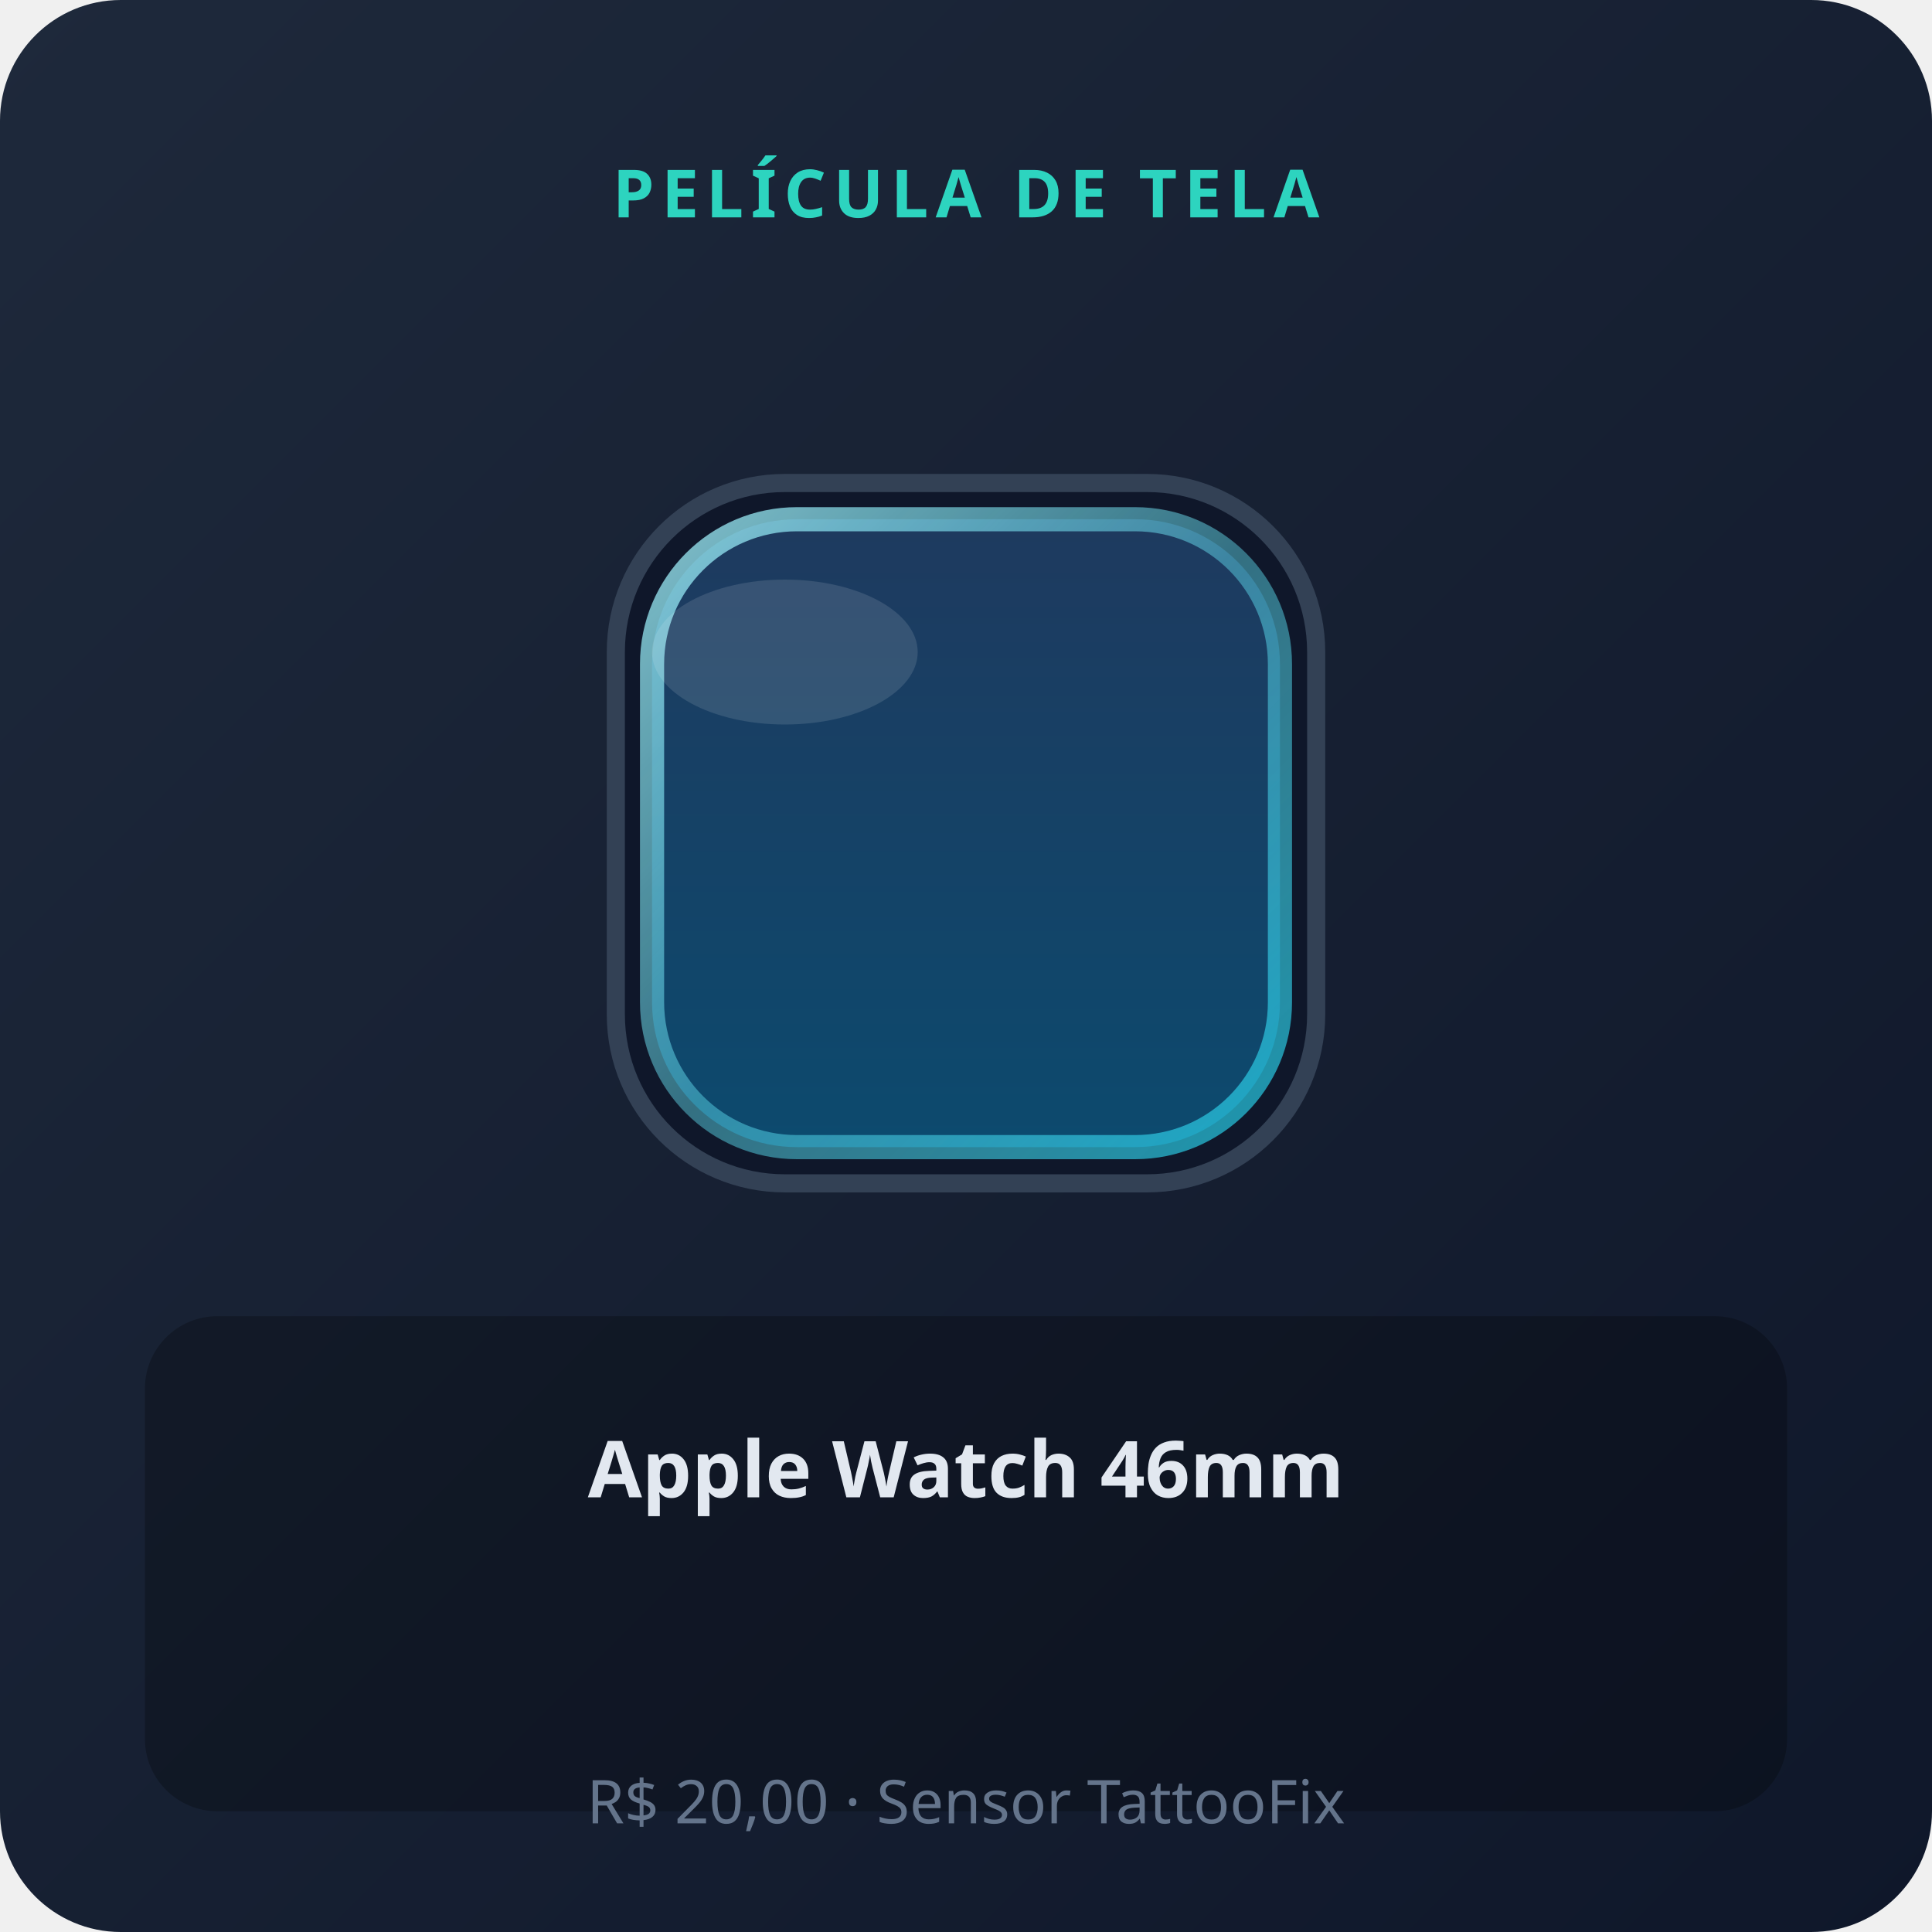
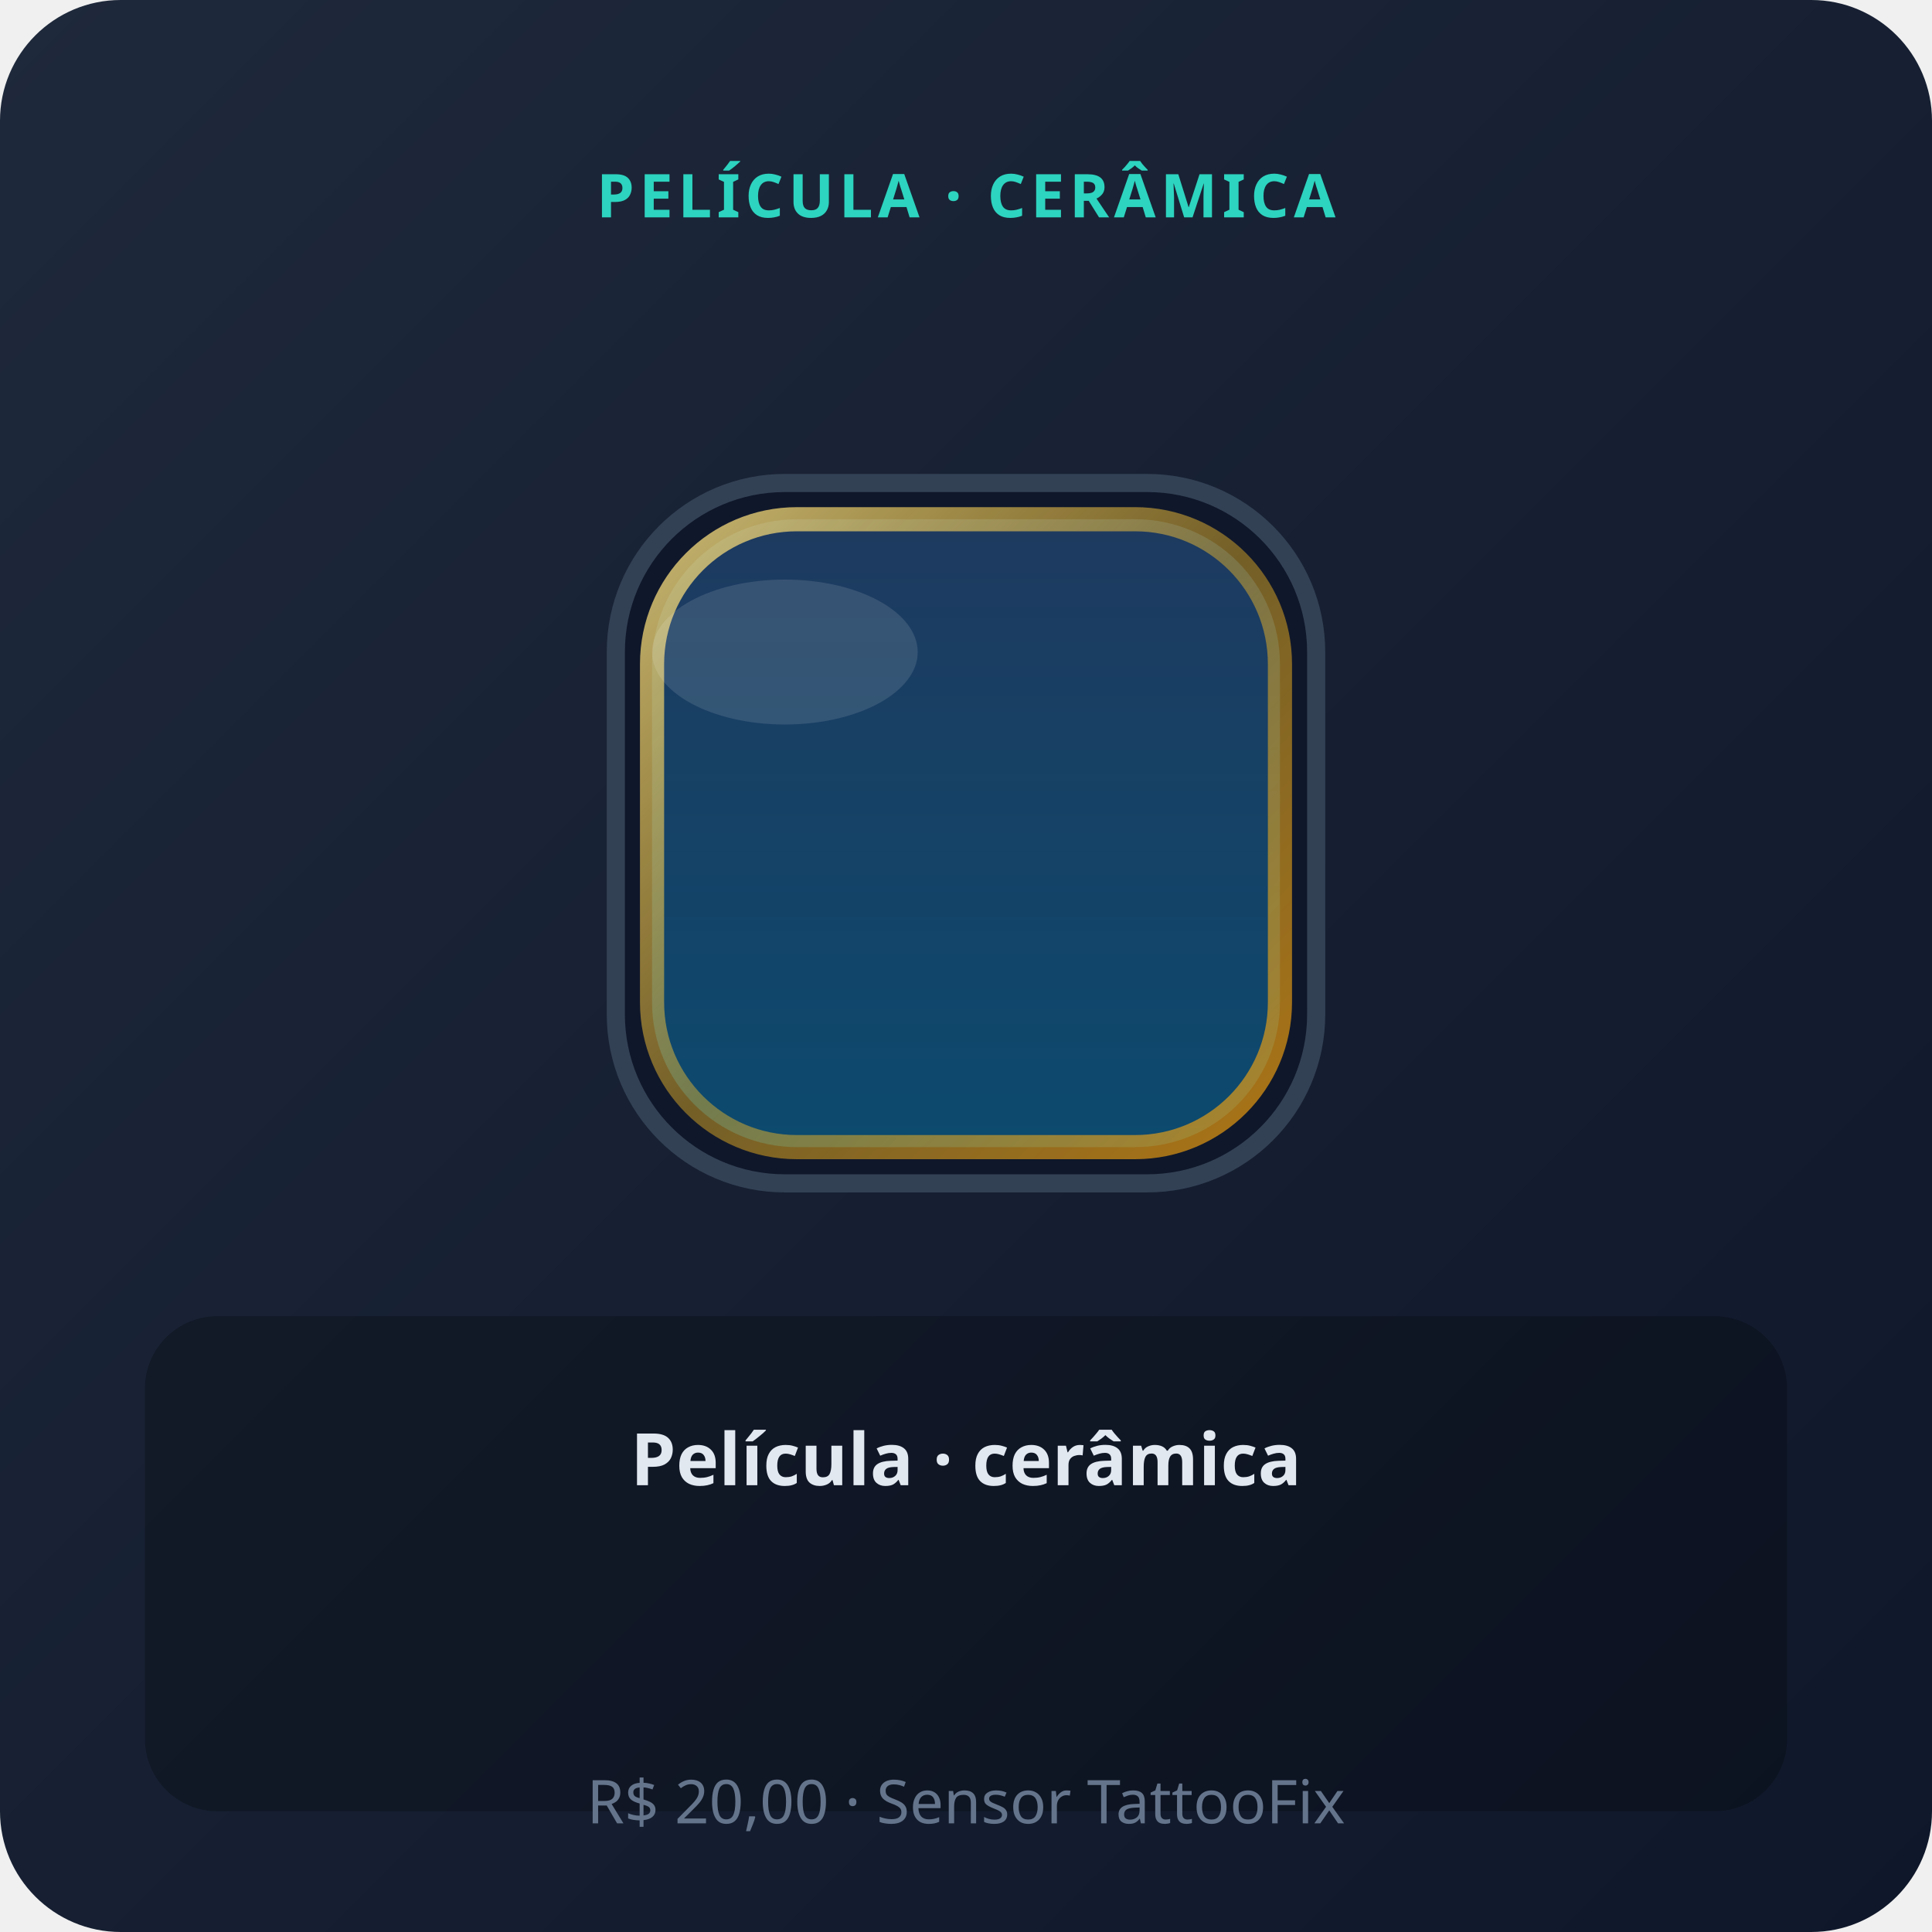
<svg xmlns="http://www.w3.org/2000/svg" viewBox="0 0 320 320" role="img" aria-label="Película de tela — Apple Watch 46mm">
  <defs>
    <linearGradient id="bgpeliculaapple46mm" x1="0%" y1="0%" x2="100%" y2="100%">
      <stop offset="0%" stop-color="#1e293b" />
      <stop offset="100%" stop-color="#0f172a" />
    </linearGradient>
    <linearGradient id="screenpeliculaapple46mm" x1="0%" y1="0%" x2="0%" y2="100%">
      <stop offset="0%" stop-color="#1e3a5f" />
      <stop offset="100%" stop-color="#0c4a6e" />
    </linearGradient>
    <linearGradient id="glasspeliculaapple46mm" x1="0%" y1="0%" x2="100%" y2="100%">
-       <stop offset="0%" stop-color="#a5f3fc" stop-opacity="0.9" />
-       <stop offset="50%" stop-color="#67e8f9" stop-opacity="0.5" />
-       <stop offset="100%" stop-color="#22d3ee" stop-opacity="0.8" />
+       <stop offset="0%" stop-color="#fde68a" stop-opacity="0.9" />
+       <stop offset="50%" stop-color="#fbbf24" stop-opacity="0.5" />
+       <stop offset="100%" stop-color="#f59e0b" stop-opacity="0.8" />
    </linearGradient>
  </defs>
  <rect width="320" height="320" rx="20" fill="url(#bgpeliculaapple46mm)" />
-   <text x="160" y="36" text-anchor="middle" fill="#2dd4bf" font-family="system-ui,sans-serif" font-size="11" font-weight="700" letter-spacing="1.2">PELÍCULA DE TELA</text>
+   <text x="160" y="36" text-anchor="middle" fill="#2dd4bf" font-family="system-ui,sans-serif" font-size="10" font-weight="700" letter-spacing="0.8">PELÍCULA · CERÂMICA</text>
  <rect x="102" y="80" width="116" height="116" rx="28" fill="#0f172a" stroke="#334155" stroke-width="3" />
  <rect x="108" y="86" width="104" height="104" rx="24" fill="url(#screenpeliculaapple46mm)" />
  <rect x="108" y="86" width="104" height="104" rx="24" fill="none" stroke="url(#glasspeliculaapple46mm)" stroke-width="4" opacity="0.85" />
  <ellipse cx="130" cy="108" rx="22" ry="12" fill="#fff" opacity="0.12" />
  <rect x="24" y="218" width="272" height="82" rx="12" fill="#000" fill-opacity="0.25" />
-   <text x="160" y="248" text-anchor="middle" fill="#e2e8f0" font-family="system-ui,sans-serif" font-size="13" font-weight="600">Apple Watch 46mm</text>
+   <text x="160" y="246" text-anchor="middle" fill="#e2e8f0" font-family="system-ui,sans-serif" font-size="12" font-weight="700">Película · cerâmica</text>
  <text x="160" y="302" text-anchor="middle" fill="#64748b" font-family="system-ui,sans-serif" font-size="10">R$ 20,00 · Sensor TattooFix</text>
</svg>
